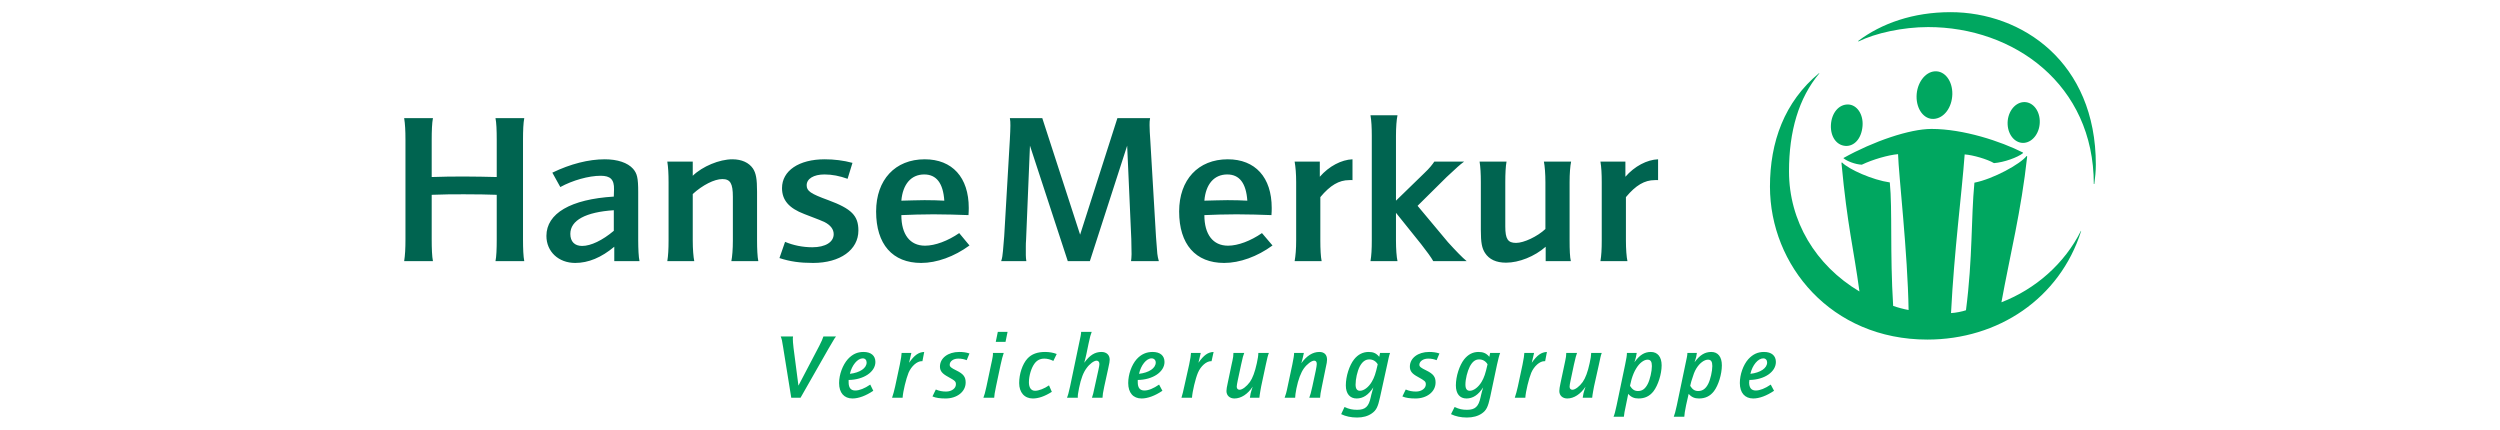
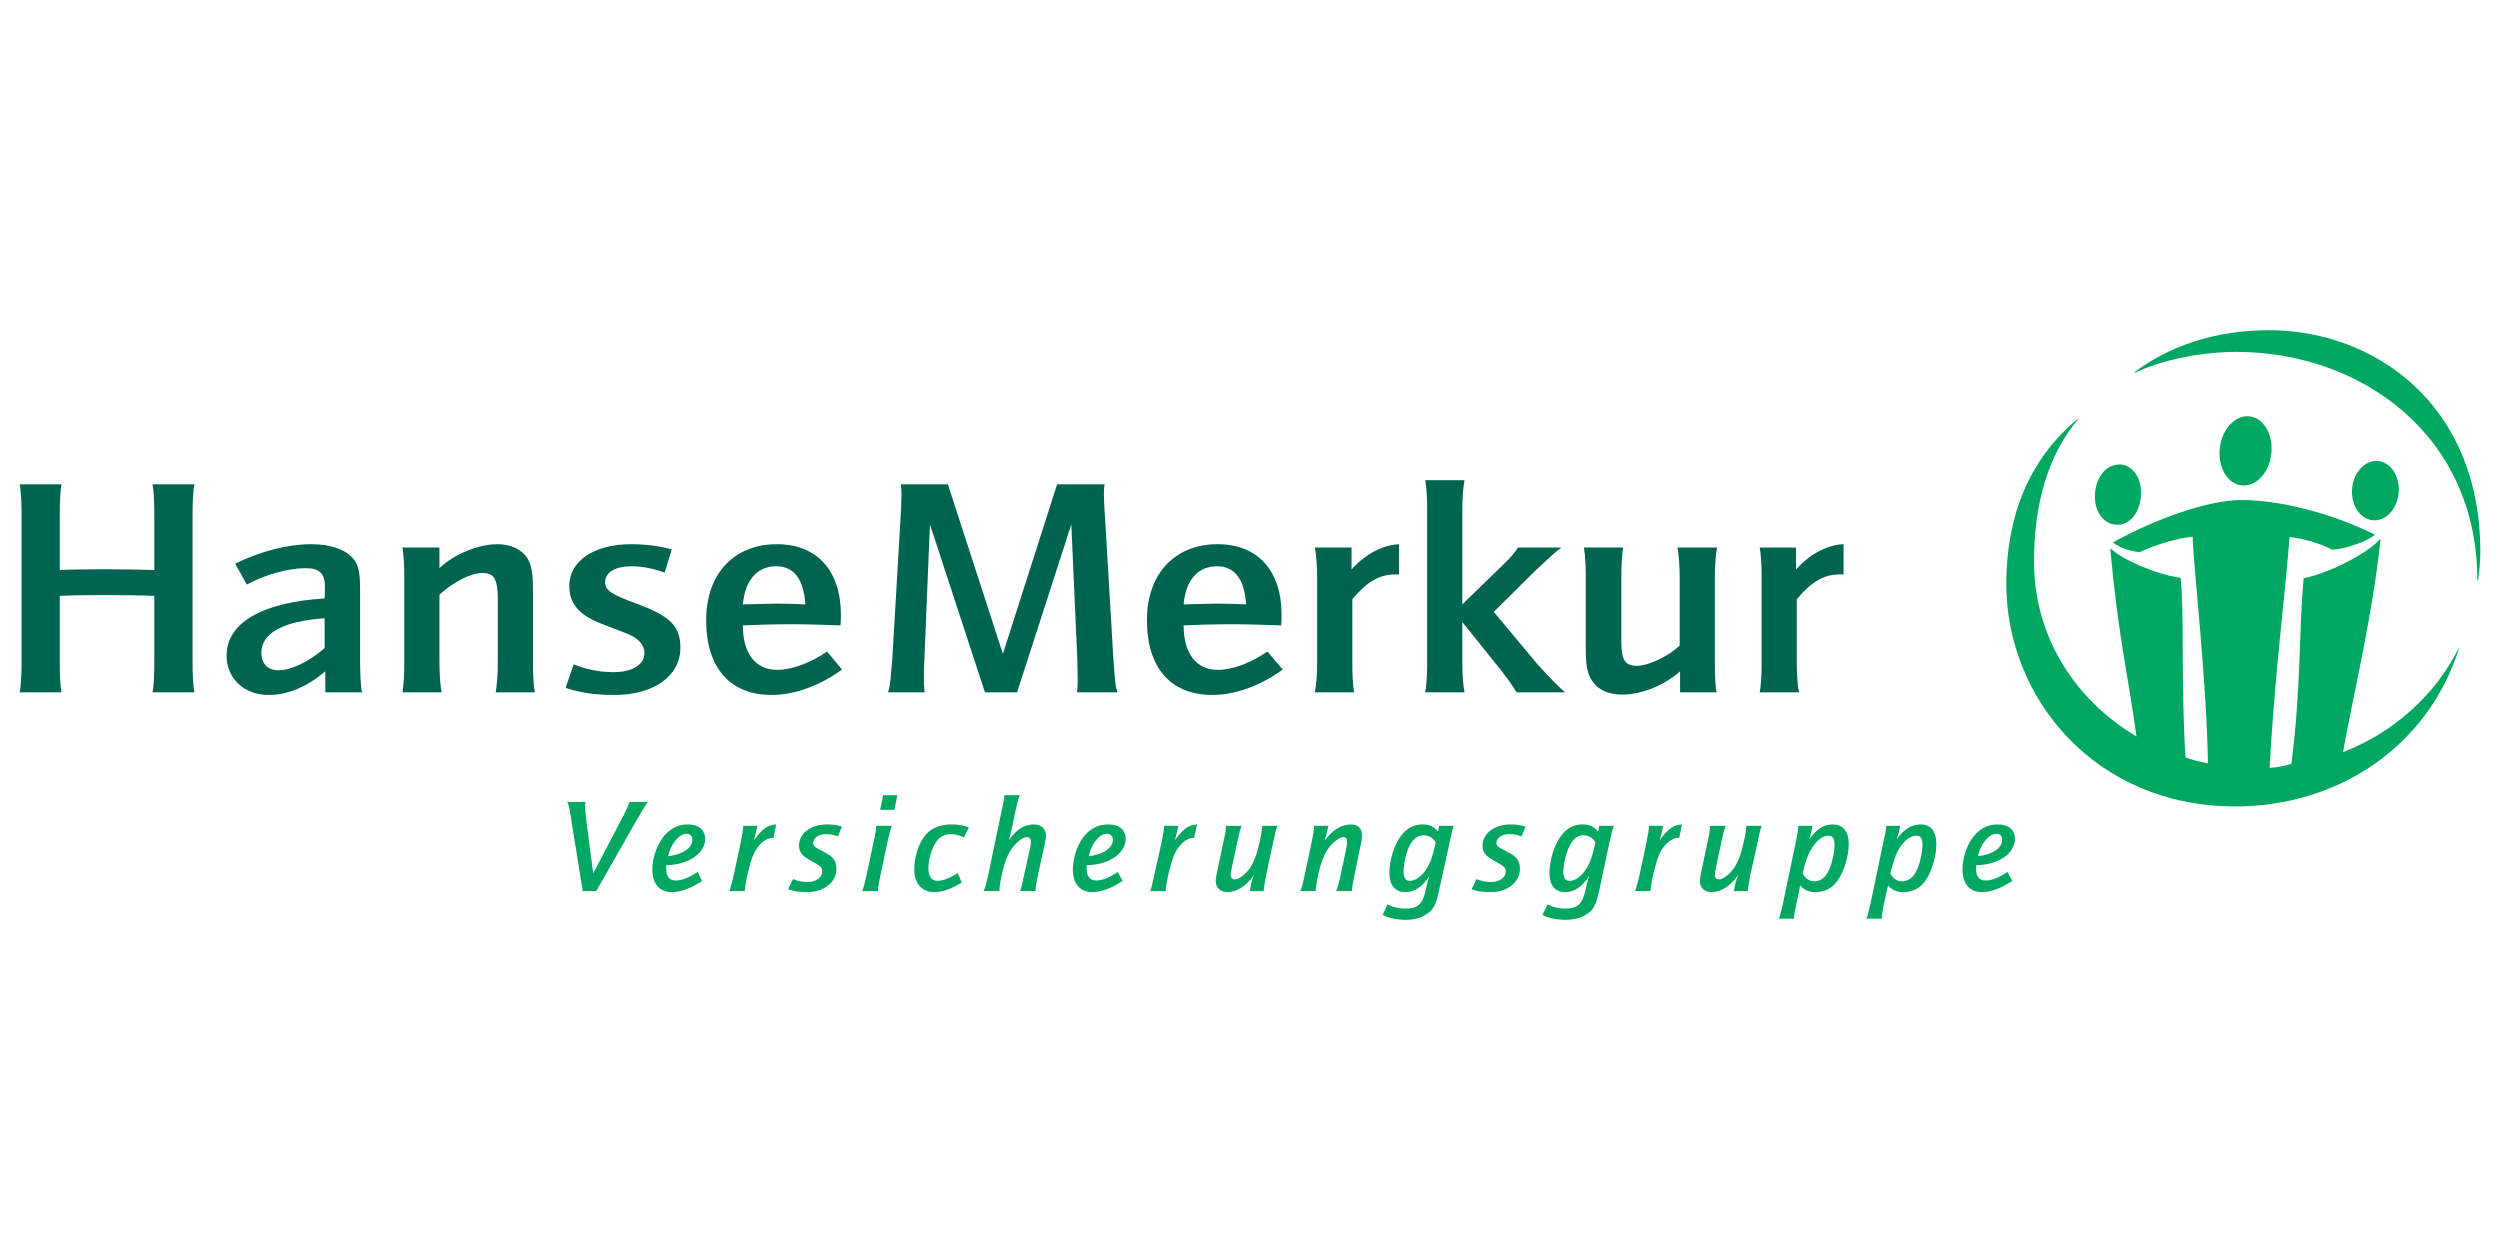
- <svg xmlns="http://www.w3.org/2000/svg" width="128px" height="22px" viewBox="0 0 128 32" version="1.1">
+ <svg xmlns="http://www.w3.org/2000/svg" width="128px" height="64px" viewBox="0 0 128 32" version="1.1">
  <g id="surface1">
    <path style=" stroke:none;fill-rule:nonzero;fill:rgb(0%,65.49%,37.647%);fill-opacity:1;" d="M 116.168 0.906 C 113.395 0.906 111.031 1.738 109.293 3.051 L 109.312 3.09 C 110.574 2.465 112.621 2.016 114.504 2.016 C 120.879 2.016 126.84 6.281 126.84 13.703 C 126.84 13.703 126.875 13.699 126.879 13.703 C 126.941 13.254 126.992 12.711 126.992 12.266 C 126.992 4.621 121.492 0.906 116.168 0.906 Z M 115 5.312 C 114.266 5.359 113.656 6.195 113.641 7.168 C 113.625 8.137 114.195 8.902 114.926 8.855 C 115.691 8.805 116.281 8.004 116.305 7.016 C 116.324 6.027 115.742 5.262 115 5.312 Z M 106.383 5.445 C 103.789 7.594 102.723 10.582 102.723 13.895 C 102.723 19.746 107.273 25.289 114.445 25.289 C 119.711 25.289 124.301 22.238 125.898 17.207 L 125.883 17.188 C 124.672 19.621 122.516 21.523 119.961 22.512 C 120.59 19.047 121.441 15.688 121.879 11.652 L 121.84 11.613 C 121.367 12.223 119.352 13.328 117.949 13.605 C 117.691 16.297 117.828 19.16 117.32 23.105 C 117.066 23.195 116.551 23.301 116.207 23.316 C 116.445 18.645 117.008 14.438 117.223 11.5 C 117.84 11.543 118.914 11.855 119.406 12.148 C 120.152 12.09 121.168 11.727 121.57 11.402 L 121.57 11.363 C 119.91 10.523 117.129 9.602 114.75 9.602 C 113.129 9.602 110.426 10.523 108.199 11.766 L 108.199 11.785 C 108.465 12.004 109.074 12.242 109.562 12.266 C 110.375 11.875 111.539 11.543 112.262 11.48 C 112.309 13.047 112.98 18.824 113.047 23.086 C 112.727 23.035 112.156 22.879 111.898 22.781 C 111.652 18.816 111.848 15.625 111.648 13.586 C 110.375 13.406 108.598 12.621 108.086 12.094 L 108.047 12.129 C 108.492 16.887 108.949 18.453 109.387 21.707 C 106.109 19.754 104.141 16.453 104.141 12.762 C 104.141 9.781 104.859 7.305 106.398 5.465 Z M 121.551 7.609 C 120.891 7.691 120.387 8.426 120.422 9.258 C 120.457 10.086 121.012 10.703 121.668 10.637 C 122.332 10.57 122.848 9.832 122.816 8.988 C 122.785 8.145 122.219 7.527 121.551 7.609 Z M 108.547 7.781 C 107.852 7.762 107.305 8.414 107.262 9.316 C 107.223 10.176 107.676 10.824 108.355 10.867 C 108.973 10.902 109.535 10.359 109.617 9.391 C 109.691 8.523 109.207 7.801 108.547 7.781 Z M 108.547 7.781 " />
    <path style=" stroke:none;fill-rule:nonzero;fill:rgb(0%,65.49%,37.647%);fill-opacity:1;" d="M 45.219 24.715 L 45.066 25.461 L 45.793 25.461 L 45.945 24.715 Z M 51.426 24.715 C 51.426 24.816 51.406 24.906 51.387 25.023 C 51.359 25.16 51.301 25.449 51.27 25.578 L 50.602 28.777 C 50.57 28.926 50.5 29.203 50.469 29.332 C 50.438 29.449 50.41 29.512 50.371 29.621 L 51.176 29.621 C 51.168 29.477 51.184 29.301 51.27 28.891 C 51.414 28.172 51.602 27.719 51.828 27.418 C 52.059 27.094 52.383 26.859 52.574 26.859 C 52.703 26.859 52.785 26.953 52.785 27.109 C 52.785 27.199 52.766 27.289 52.707 27.57 L 52.441 28.777 C 52.34 29.258 52.297 29.441 52.23 29.621 L 53.016 29.621 C 53.027 29.406 53.047 29.246 53.148 28.777 L 53.438 27.453 C 53.531 27.012 53.551 26.93 53.551 26.785 C 53.551 26.43 53.309 26.211 52.938 26.211 C 52.457 26.211 52.066 26.445 51.656 27.016 C 51.711 26.828 51.781 26.531 51.809 26.402 L 51.98 25.578 C 52.082 25.082 52.133 24.926 52.211 24.715 Z M 29.051 25.059 C 29.133 25.277 29.148 25.301 29.242 25.922 L 29.262 26.055 L 29.836 29.621 L 30.527 29.621 L 32.613 25.961 C 32.668 25.863 32.836 25.574 32.941 25.406 C 33.035 25.242 33.074 25.176 33.168 25.059 L 32.23 25.059 C 32.176 25.238 32.082 25.441 31.926 25.75 L 30.371 28.719 L 30.008 25.922 C 29.969 25.586 29.953 25.379 29.953 25.215 C 29.953 25.188 29.965 25.137 29.969 25.059 Z M 35.219 26.211 C 34.754 26.211 34.395 26.375 34.051 26.746 C 33.668 27.176 33.398 27.891 33.398 28.527 C 33.398 29.254 33.773 29.676 34.395 29.676 C 34.848 29.676 35.398 29.473 35.945 29.102 L 35.719 28.641 C 35.301 28.93 34.906 29.082 34.605 29.082 C 34.27 29.082 34.109 28.879 34.109 28.469 C 34.109 28.438 34.109 28.375 34.109 28.297 C 35.23 28.285 36.102 27.695 36.102 26.957 C 36.102 26.484 35.773 26.211 35.219 26.211 Z M 39.738 26.211 C 39.316 26.23 39.012 26.445 38.609 27.016 L 38.781 26.285 L 38.055 26.285 C 38.047 26.465 38.016 26.676 37.922 27.148 L 37.574 28.777 C 37.52 29.031 37.41 29.449 37.344 29.621 L 38.129 29.621 C 38.156 29.152 38.395 28.184 38.57 27.762 C 38.785 27.262 39.207 26.898 39.547 26.898 L 39.605 26.898 Z M 42.344 26.211 C 41.516 26.211 40.91 26.664 40.91 27.301 C 40.91 27.625 41.078 27.828 41.52 28.066 C 42.043 28.355 42.098 28.41 42.098 28.625 C 42.098 28.926 41.777 29.16 41.367 29.16 C 41.094 29.16 40.855 29.117 40.602 29.008 L 40.352 29.523 C 40.594 29.633 40.926 29.676 41.328 29.676 C 42.18 29.676 42.824 29.172 42.824 28.488 C 42.824 28.078 42.676 27.855 42.133 27.59 C 41.73 27.391 41.629 27.312 41.637 27.148 C 41.648 26.902 41.906 26.707 42.27 26.707 C 42.516 26.707 42.684 26.742 42.902 26.824 L 43.109 26.324 C 42.871 26.242 42.625 26.211 42.344 26.211 Z M 48.742 26.211 C 48.176 26.211 47.742 26.359 47.422 26.707 C 47.051 27.113 46.809 27.852 46.809 28.527 C 46.809 29.227 47.207 29.676 47.824 29.676 C 48.242 29.676 48.707 29.52 49.242 29.18 L 49.031 28.699 C 48.688 28.941 48.262 29.102 47.996 29.102 C 47.703 29.102 47.535 28.875 47.535 28.469 C 47.535 27.969 47.719 27.387 47.957 27.07 C 48.141 26.824 48.379 26.707 48.684 26.707 C 48.91 26.707 49.137 26.77 49.355 26.879 L 49.605 26.363 C 49.352 26.262 49.051 26.211 48.742 26.211 Z M 56.75 26.211 C 56.285 26.211 55.902 26.375 55.562 26.746 C 55.18 27.176 54.93 27.891 54.93 28.527 C 54.93 29.254 55.305 29.676 55.926 29.676 C 56.379 29.676 56.93 29.473 57.477 29.102 L 57.23 28.641 C 56.812 28.93 56.438 29.082 56.137 29.082 C 55.801 29.082 55.641 28.879 55.641 28.469 C 55.641 28.438 55.641 28.375 55.641 28.297 C 56.762 28.285 57.633 27.695 57.633 26.957 C 57.633 26.484 57.305 26.211 56.75 26.211 Z M 61.289 26.211 C 60.863 26.23 60.562 26.445 60.16 27.016 L 60.332 26.285 L 59.605 26.285 C 59.598 26.465 59.566 26.676 59.469 27.148 L 59.105 28.777 C 59.051 29.031 58.957 29.449 58.895 29.621 L 59.68 29.621 C 59.707 29.152 59.941 28.184 60.121 27.762 C 60.332 27.262 60.754 26.898 61.098 26.898 L 61.137 26.898 Z M 69.164 26.211 C 68.668 26.211 68.219 26.5 67.82 27.051 C 67.863 26.938 67.887 26.809 67.938 26.613 L 68.012 26.285 L 67.285 26.285 C 67.285 26.445 67.246 26.684 67.152 27.148 L 66.805 28.777 C 66.719 29.223 66.645 29.449 66.578 29.621 L 67.363 29.621 C 67.363 29.469 67.395 29.258 67.457 28.93 C 67.594 28.258 67.789 27.75 68.012 27.438 C 68.238 27.121 68.586 26.859 68.777 26.859 C 68.902 26.859 68.973 26.938 68.973 27.109 C 68.973 27.199 68.941 27.375 68.895 27.609 L 68.645 28.777 C 68.551 29.227 68.484 29.434 68.414 29.621 L 69.219 29.621 C 69.227 29.422 69.258 29.25 69.355 28.777 L 69.641 27.379 C 69.711 27.078 69.738 26.922 69.738 26.785 C 69.738 26.414 69.531 26.211 69.164 26.211 Z M 72.84 26.211 C 72.41 26.211 72.043 26.395 71.75 26.766 C 71.398 27.211 71.137 28.023 71.137 28.699 C 71.137 29.324 71.441 29.676 71.941 29.676 C 72.418 29.676 72.824 29.414 73.184 28.852 C 73.102 29.125 73.066 29.258 73.031 29.41 L 72.992 29.582 C 72.844 30.285 72.586 30.52 71.977 30.52 C 71.648 30.52 71.383 30.473 71.039 30.309 L 70.789 30.844 C 71.125 31.008 71.527 31.094 71.977 31.094 C 72.414 31.094 72.781 30.992 73.07 30.789 C 73.406 30.555 73.527 30.305 73.684 29.582 L 74.219 27.148 C 74.297 26.789 74.363 26.445 74.43 26.285 L 73.684 26.285 L 73.625 26.574 C 73.406 26.309 73.184 26.211 72.84 26.211 Z M 77.34 26.211 C 76.516 26.211 75.906 26.664 75.906 27.301 C 75.906 27.625 76.055 27.828 76.5 28.066 C 77.02 28.355 77.094 28.41 77.094 28.625 C 77.094 28.926 76.773 29.16 76.363 29.16 C 76.09 29.16 75.852 29.117 75.598 29.008 L 75.348 29.523 C 75.59 29.633 75.922 29.676 76.328 29.676 C 77.176 29.676 77.82 29.172 77.82 28.488 C 77.82 28.078 77.672 27.855 77.133 27.59 C 76.727 27.391 76.605 27.312 76.613 27.148 C 76.629 26.902 76.902 26.707 77.266 26.707 C 77.512 26.707 77.68 26.742 77.898 26.824 L 78.109 26.324 C 77.867 26.242 77.621 26.211 77.34 26.211 Z M 81.02 26.211 C 80.59 26.211 80.242 26.395 79.945 26.766 C 79.598 27.211 79.332 28.023 79.332 28.699 C 79.332 29.324 79.621 29.676 80.121 29.676 C 80.598 29.676 81 29.414 81.363 28.852 C 81.281 29.125 81.246 29.258 81.211 29.41 L 81.172 29.582 C 81.023 30.285 80.766 30.52 80.156 30.52 C 79.828 30.52 79.582 30.473 79.238 30.309 L 78.969 30.844 C 79.305 31.008 79.707 31.094 80.156 31.094 C 80.594 31.094 80.98 30.992 81.27 30.789 C 81.605 30.555 81.723 30.305 81.883 29.582 L 82.398 27.148 C 82.477 26.785 82.566 26.434 82.629 26.285 L 81.883 26.285 L 81.824 26.574 C 81.605 26.309 81.363 26.211 81.02 26.211 Z M 86.113 26.211 C 85.691 26.23 85.387 26.445 84.984 27.016 L 85.156 26.285 L 84.43 26.285 C 84.422 26.465 84.391 26.676 84.297 27.148 L 83.949 28.777 C 83.895 29.031 83.785 29.449 83.719 29.621 L 84.504 29.621 C 84.531 29.152 84.77 28.184 84.945 27.762 C 85.16 27.262 85.582 26.898 85.922 26.898 L 85.98 26.898 Z M 93.852 26.211 C 93.383 26.211 93.016 26.434 92.629 26.977 C 92.668 26.852 92.715 26.715 92.742 26.594 L 92.801 26.285 L 92.07 26.285 C 92.07 26.473 92.035 26.688 91.938 27.148 L 91.305 30.176 C 91.203 30.66 91.145 30.867 91.074 31.035 L 91.844 31.035 C 91.855 30.852 91.902 30.617 91.996 30.176 L 92.168 29.332 C 92.379 29.578 92.613 29.676 92.934 29.676 C 93.391 29.676 93.758 29.512 94.047 29.141 C 94.387 28.695 94.656 27.863 94.656 27.207 C 94.656 26.57 94.348 26.211 93.852 26.211 Z M 98.355 26.211 C 97.883 26.211 97.5 26.434 97.109 26.977 C 97.152 26.852 97.195 26.715 97.227 26.594 L 97.281 26.285 L 96.574 26.285 C 96.574 26.473 96.52 26.688 96.422 27.148 L 95.789 30.176 C 95.684 30.66 95.625 30.867 95.559 31.035 L 96.344 31.035 C 96.355 30.852 96.383 30.617 96.477 30.176 L 96.668 29.332 C 96.883 29.578 97.113 29.676 97.434 29.676 C 97.895 29.676 98.258 29.512 98.547 29.141 C 98.887 28.695 99.141 27.863 99.141 27.207 C 99.141 26.57 98.848 26.211 98.355 26.211 Z M 102.281 26.211 C 101.816 26.211 101.457 26.375 101.113 26.746 C 100.73 27.176 100.48 27.891 100.48 28.527 C 100.48 29.254 100.855 29.676 101.477 29.676 C 101.93 29.676 102.48 29.473 103.027 29.102 L 102.781 28.641 C 102.363 28.93 101.969 29.082 101.668 29.082 C 101.332 29.082 101.172 28.879 101.172 28.469 C 101.172 28.438 101.191 28.375 101.191 28.297 C 102.312 28.285 103.164 27.695 103.164 26.957 C 103.164 26.484 102.836 26.211 102.281 26.211 Z M 44.855 26.285 C 44.855 26.383 44.863 26.438 44.836 26.574 C 44.809 26.75 44.758 26.973 44.719 27.148 L 44.375 28.777 C 44.281 29.219 44.215 29.449 44.145 29.621 L 44.949 29.621 C 44.957 29.457 44.988 29.23 45.086 28.777 L 45.43 27.148 C 45.492 26.844 45.598 26.449 45.66 26.285 Z M 62.766 26.285 C 62.758 26.395 62.758 26.465 62.746 26.574 C 62.73 26.699 62.664 27 62.629 27.148 L 62.344 28.508 C 62.277 28.816 62.246 28.984 62.246 29.121 C 62.246 29.457 62.492 29.676 62.84 29.676 C 63.332 29.676 63.832 29.355 64.199 28.797 C 64.148 28.961 64.066 29.199 64.047 29.293 L 63.992 29.621 L 64.699 29.621 C 64.707 29.441 64.832 28.777 64.832 28.777 L 65.18 27.148 C 65.273 26.711 65.332 26.465 65.406 26.285 L 64.621 26.285 C 64.617 26.504 64.582 26.703 64.508 27.051 C 64.363 27.715 64.195 28.156 63.992 28.449 C 63.75 28.781 63.43 29.027 63.223 29.027 C 63.102 29.027 63.012 28.945 63.012 28.797 C 63.012 28.707 63.043 28.543 63.09 28.316 L 63.34 27.148 C 63.383 26.945 63.461 26.621 63.473 26.574 C 63.508 26.457 63.527 26.391 63.57 26.285 Z M 87.551 26.285 C 87.543 26.395 87.547 26.465 87.531 26.574 C 87.516 26.699 87.449 27 87.418 27.148 L 87.129 28.508 C 87.066 28.816 87.035 28.984 87.035 29.121 C 87.035 29.457 87.281 29.676 87.629 29.676 C 88.121 29.676 88.617 29.355 88.988 28.797 C 88.934 28.961 88.855 29.199 88.836 29.293 L 88.777 29.621 L 89.484 29.621 C 89.492 29.441 89.621 28.777 89.621 28.777 L 89.984 27.148 C 90.078 26.711 90.121 26.465 90.195 26.285 L 89.41 26.285 C 89.402 26.504 89.371 26.703 89.293 27.051 C 89.152 27.715 88.98 28.156 88.777 28.449 C 88.539 28.781 88.215 29.027 88.012 29.027 C 87.887 29.027 87.801 28.945 87.801 28.797 C 87.801 28.707 87.828 28.543 87.879 28.316 L 88.125 27.148 C 88.168 26.945 88.246 26.621 88.262 26.574 C 88.293 26.457 88.316 26.391 88.355 26.285 Z M 35.16 26.688 C 35.34 26.688 35.449 26.816 35.449 26.996 C 35.449 27.418 34.949 27.754 34.203 27.84 C 34.348 27.195 34.773 26.688 35.16 26.688 Z M 56.672 26.688 C 56.852 26.688 56.98 26.816 56.98 26.996 C 56.98 27.418 56.48 27.754 55.734 27.84 C 55.879 27.195 56.281 26.688 56.672 26.688 Z M 102.223 26.688 C 102.402 26.688 102.512 26.816 102.512 26.996 C 102.512 27.418 102.012 27.754 101.266 27.84 C 101.41 27.195 101.836 26.688 102.223 26.688 Z M 72.879 26.766 C 73.152 26.766 73.367 26.891 73.512 27.129 C 73.352 27.84 73.262 28.102 73.07 28.434 C 72.832 28.836 72.484 29.102 72.188 29.102 C 71.969 29.102 71.863 28.949 71.863 28.641 C 71.863 28.219 71.992 27.652 72.168 27.301 C 72.355 26.945 72.59 26.766 72.879 26.766 Z M 81.059 26.766 C 81.332 26.766 81.547 26.891 81.691 27.129 C 81.531 27.84 81.441 28.102 81.25 28.434 C 81.008 28.836 80.664 29.102 80.367 29.102 C 80.148 29.102 80.043 28.949 80.043 28.641 C 80.043 28.219 80.191 27.652 80.367 27.301 C 80.555 26.945 80.77 26.766 81.059 26.766 Z M 93.605 26.785 C 93.836 26.785 93.93 26.934 93.93 27.262 C 93.93 27.645 93.789 28.262 93.625 28.586 C 93.438 28.953 93.219 29.121 92.895 29.121 C 92.637 29.121 92.465 29 92.301 28.738 L 92.32 28.641 C 92.355 28.477 92.383 28.355 92.418 28.238 C 92.512 27.922 92.625 27.656 92.762 27.438 C 93 27.039 93.332 26.785 93.605 26.785 Z M 98.105 26.785 C 98.34 26.785 98.43 26.934 98.43 27.262 C 98.43 27.645 98.289 28.262 98.125 28.586 C 97.941 28.953 97.699 29.121 97.379 29.121 C 97.117 29.121 96.949 29 96.785 28.738 L 96.805 28.641 C 96.836 28.477 96.883 28.355 96.918 28.238 C 97.012 27.922 97.105 27.656 97.242 27.438 C 97.484 27.039 97.832 26.785 98.105 26.785 Z M 98.105 26.785 " />
    <path style=" stroke:none;fill-rule:evenodd;fill:rgb(0%,39.216%,31.373%);fill-opacity:1;" d="M 72.973 8.586 C 73.043 8.996 73.07 9.484 73.07 10.121 L 73.07 17.914 C 73.07 18.551 73.043 19.039 72.973 19.449 L 74.984 19.449 C 74.914 19.129 74.871 18.539 74.871 17.914 L 74.871 15.848 L 76.746 18.184 C 77.152 18.699 77.508 19.191 77.648 19.449 L 80.137 19.449 C 79.805 19.176 79.316 18.668 78.738 18.031 L 76.48 15.328 L 78.645 13.184 C 79.465 12.426 79.578 12.309 79.945 12.035 L 77.727 12.035 C 77.586 12.246 77.379 12.52 76.977 12.898 L 74.871 14.945 L 74.871 10.121 C 74.871 9.496 74.914 8.906 74.984 8.586 Z M 1.008 8.797 C 1.078 9.227 1.105 9.734 1.105 10.406 L 1.105 17.84 C 1.105 18.496 1.078 19.016 1.008 19.449 L 3.152 19.449 C 3.082 19.113 3.059 18.492 3.059 17.84 L 3.059 14.508 C 3.879 14.473 4.652 14.469 5.453 14.469 C 6.262 14.469 7.445 14.484 7.902 14.508 L 7.902 17.84 C 7.902 18.527 7.879 19.113 7.809 19.449 L 9.953 19.449 C 9.883 19.098 9.859 18.512 9.859 17.84 L 9.859 10.406 C 9.859 9.719 9.883 9.148 9.953 8.797 L 7.809 8.797 C 7.879 9.133 7.902 9.703 7.902 10.406 L 7.902 13.184 C 7.328 13.168 6.16 13.145 5.434 13.145 C 4.812 13.145 3.621 13.156 3.059 13.184 L 3.059 10.406 C 3.059 9.754 3.082 9.133 3.152 8.797 Z M 46.117 8.797 C 46.152 8.988 46.156 9.113 46.156 9.352 C 46.156 9.559 46.137 10.016 46.117 10.367 L 45.695 17.59 C 45.68 17.879 45.617 18.414 45.602 18.699 C 45.566 19.035 45.555 19.191 45.469 19.449 L 47.344 19.449 C 47.293 19.113 47.305 18.961 47.305 18.355 C 47.305 18.227 47.309 18 47.324 17.859 L 47.613 10.848 L 50.43 19.449 L 52.074 19.449 L 54.852 10.848 L 55.16 17.801 C 55.16 17.801 55.18 18.852 55.18 18.93 C 55.18 19.125 55.156 19.348 55.141 19.449 L 57.211 19.449 C 57.086 18.969 57.105 19.051 57 17.648 L 56.578 10.504 C 56.543 9.992 56.52 9.617 56.52 9.316 C 56.52 9.105 56.523 8.988 56.559 8.797 L 54.125 8.797 L 51.348 17.477 L 48.531 8.797 Z M 15.949 11.863 C 14.742 11.863 13.387 12.207 12.043 12.859 L 12.637 13.93 C 13.547 13.43 14.75 13.09 15.641 13.09 C 16.359 13.09 16.656 13.359 16.637 14.105 L 16.621 14.641 C 13.418 14.836 11.602 15.887 11.602 17.57 C 11.602 18.738 12.504 19.582 13.746 19.582 C 14.727 19.582 15.695 19.18 16.656 18.375 L 16.656 19.449 L 18.535 19.449 C 18.465 19.129 18.441 18.523 18.438 17.914 L 18.438 14.312 C 18.438 13.223 18.355 12.922 18.055 12.57 C 17.652 12.117 16.895 11.863 15.949 11.863 Z M 25.449 11.863 C 24.488 11.863 23.219 12.391 22.5 13.09 L 22.5 12.035 L 20.605 12.035 C 20.672 12.445 20.699 12.945 20.699 13.566 L 20.699 17.914 C 20.699 18.555 20.672 19.039 20.605 19.449 L 22.613 19.449 C 22.547 19.129 22.5 18.539 22.5 17.914 L 22.5 14.449 C 23.234 13.781 24.109 13.336 24.703 13.336 C 25.297 13.336 25.488 13.66 25.488 14.66 L 25.488 17.914 C 25.488 18.566 25.441 19.113 25.375 19.449 L 27.383 19.449 C 27.316 19.129 27.289 18.523 27.289 17.914 L 27.289 14.277 C 27.289 13.32 27.211 12.902 26.984 12.551 C 26.684 12.113 26.148 11.863 25.449 11.863 Z M 32.328 11.863 C 30.402 11.863 29.148 12.719 29.148 14.008 C 29.148 14.902 29.66 15.504 30.812 15.941 C 32.074 16.43 32.012 16.398 32.309 16.535 C 32.762 16.766 32.996 17.074 32.996 17.438 C 32.996 18.027 32.387 18.414 31.406 18.414 C 30.691 18.414 29.988 18.27 29.375 18.012 L 28.957 19.219 C 29.742 19.477 30.484 19.582 31.465 19.582 C 33.477 19.582 34.836 18.609 34.836 17.168 C 34.836 16.062 34.328 15.547 32.594 14.906 C 31.266 14.422 30.984 14.223 30.984 13.797 C 30.984 13.312 31.504 12.992 32.309 12.992 C 32.887 12.992 33.438 13.105 34.031 13.316 L 34.395 12.129 C 33.73 11.949 33.027 11.863 32.328 11.863 Z M 39.777 11.863 C 37.574 11.863 36.156 13.387 36.156 15.75 C 36.156 18.191 37.375 19.582 39.512 19.582 C 40.664 19.582 41.973 19.113 43.109 18.281 L 42.344 17.359 C 41.504 17.938 40.551 18.297 39.797 18.297 C 38.676 18.297 38.035 17.461 38.035 16.02 C 38.578 15.992 39.656 15.961 40.43 15.961 C 41.25 15.961 42.312 15.992 43.035 16.02 C 43.051 15.793 43.055 15.648 43.055 15.484 C 43.055 13.207 41.824 11.863 39.777 11.863 Z M 62.344 11.863 C 60.141 11.863 58.723 13.387 58.723 15.75 C 58.723 18.191 59.941 19.582 62.074 19.582 C 63.23 19.582 64.539 19.113 65.676 18.281 L 64.891 17.359 C 64.051 17.938 63.113 18.297 62.363 18.297 C 61.242 18.297 60.602 17.461 60.602 16.02 C 61.145 15.992 62.219 15.961 62.996 15.961 C 63.816 15.961 64.875 15.992 65.598 16.02 C 65.617 15.793 65.617 15.648 65.617 15.484 C 65.617 13.207 64.391 11.863 62.344 11.863 Z M 71.633 11.863 C 70.812 11.895 69.883 12.375 69.199 13.164 L 69.199 12.035 L 67.324 12.035 C 67.395 12.445 67.438 12.945 67.438 13.566 L 67.438 17.914 C 67.438 18.555 67.395 19.039 67.324 19.449 L 69.336 19.449 C 69.266 19.129 69.238 18.539 69.238 17.914 L 69.238 14.68 C 69.973 13.797 70.633 13.414 71.383 13.414 C 71.488 13.414 71.527 13.398 71.633 13.414 Z M 94.391 11.863 C 93.566 11.895 92.641 12.375 91.957 13.164 L 91.957 12.035 L 90.098 12.035 C 90.168 12.445 90.195 12.945 90.195 13.566 L 90.195 17.914 C 90.195 18.551 90.168 19.039 90.098 19.449 L 92.109 19.449 C 92.039 19.129 91.996 18.539 91.996 17.914 L 91.996 14.68 C 92.73 13.797 93.387 13.414 94.141 13.414 C 94.246 13.414 94.285 13.398 94.391 13.414 Z M 81.098 12.035 C 81.164 12.445 81.191 12.945 81.191 13.566 L 81.191 17.109 C 81.191 18.082 81.27 18.473 81.5 18.836 C 81.812 19.32 82.336 19.562 83.07 19.562 C 84.031 19.562 85.195 19.102 86.02 18.375 L 86.02 19.449 L 87.895 19.449 C 87.824 19.191 87.801 18.582 87.801 17.914 L 87.801 13.566 C 87.801 12.93 87.844 12.367 87.914 12.035 L 85.887 12.035 C 85.953 12.352 86 12.961 86 13.566 L 86 17.055 C 85.406 17.613 84.395 18.09 83.816 18.09 C 83.203 18.09 83.012 17.801 83.012 16.863 L 83.012 13.566 C 83.012 12.945 83.039 12.367 83.105 12.035 Z M 39.738 12.992 C 40.648 12.992 41.148 13.641 41.234 14.945 C 40.918 14.922 40.215 14.906 39.758 14.906 C 39.273 14.906 38.637 14.934 38.035 14.945 C 38.141 13.719 38.762 12.992 39.738 12.992 Z M 62.305 12.992 C 63.215 12.992 63.711 13.641 63.801 14.945 C 63.48 14.922 62.781 14.906 62.324 14.906 C 61.84 14.906 61.199 14.934 60.602 14.945 C 60.703 13.719 61.324 12.992 62.305 12.992 Z M 16.621 15.656 L 16.621 17.188 C 15.781 17.898 14.91 18.316 14.262 18.316 C 13.703 18.316 13.383 17.992 13.383 17.418 C 13.383 16.402 14.539 15.793 16.621 15.656 Z M 16.621 15.656 " />
  </g>
</svg>
